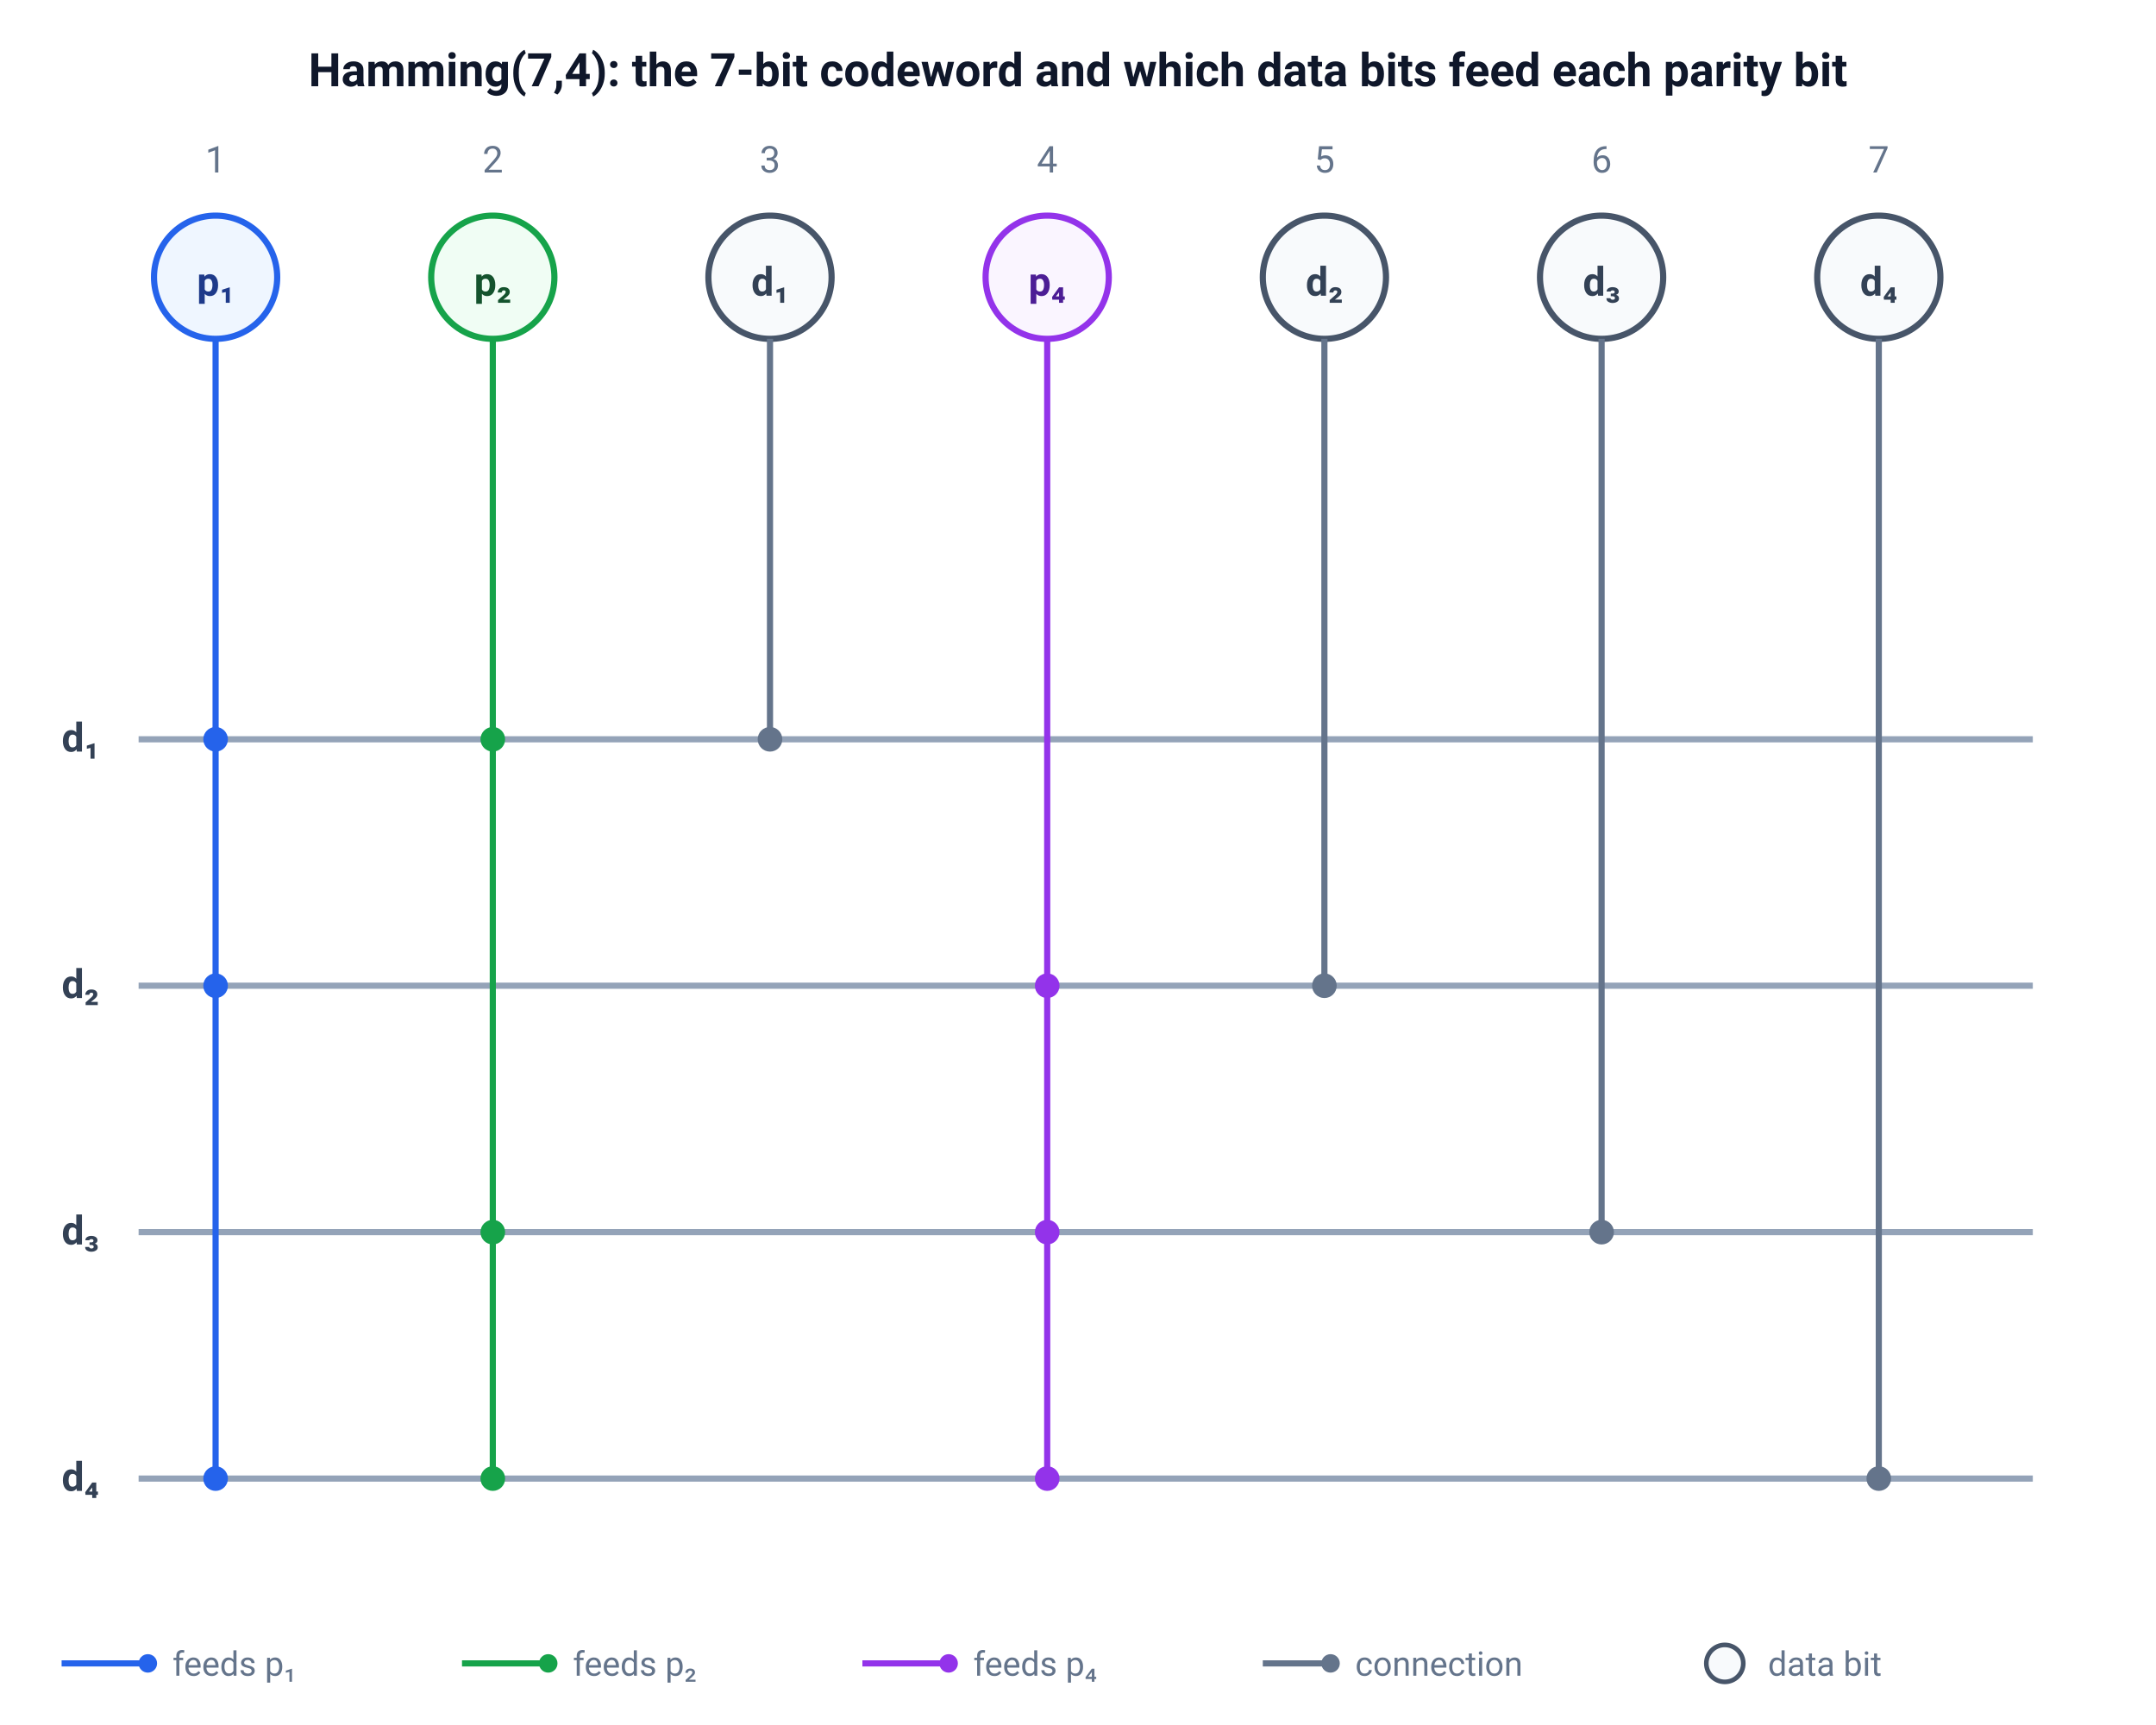
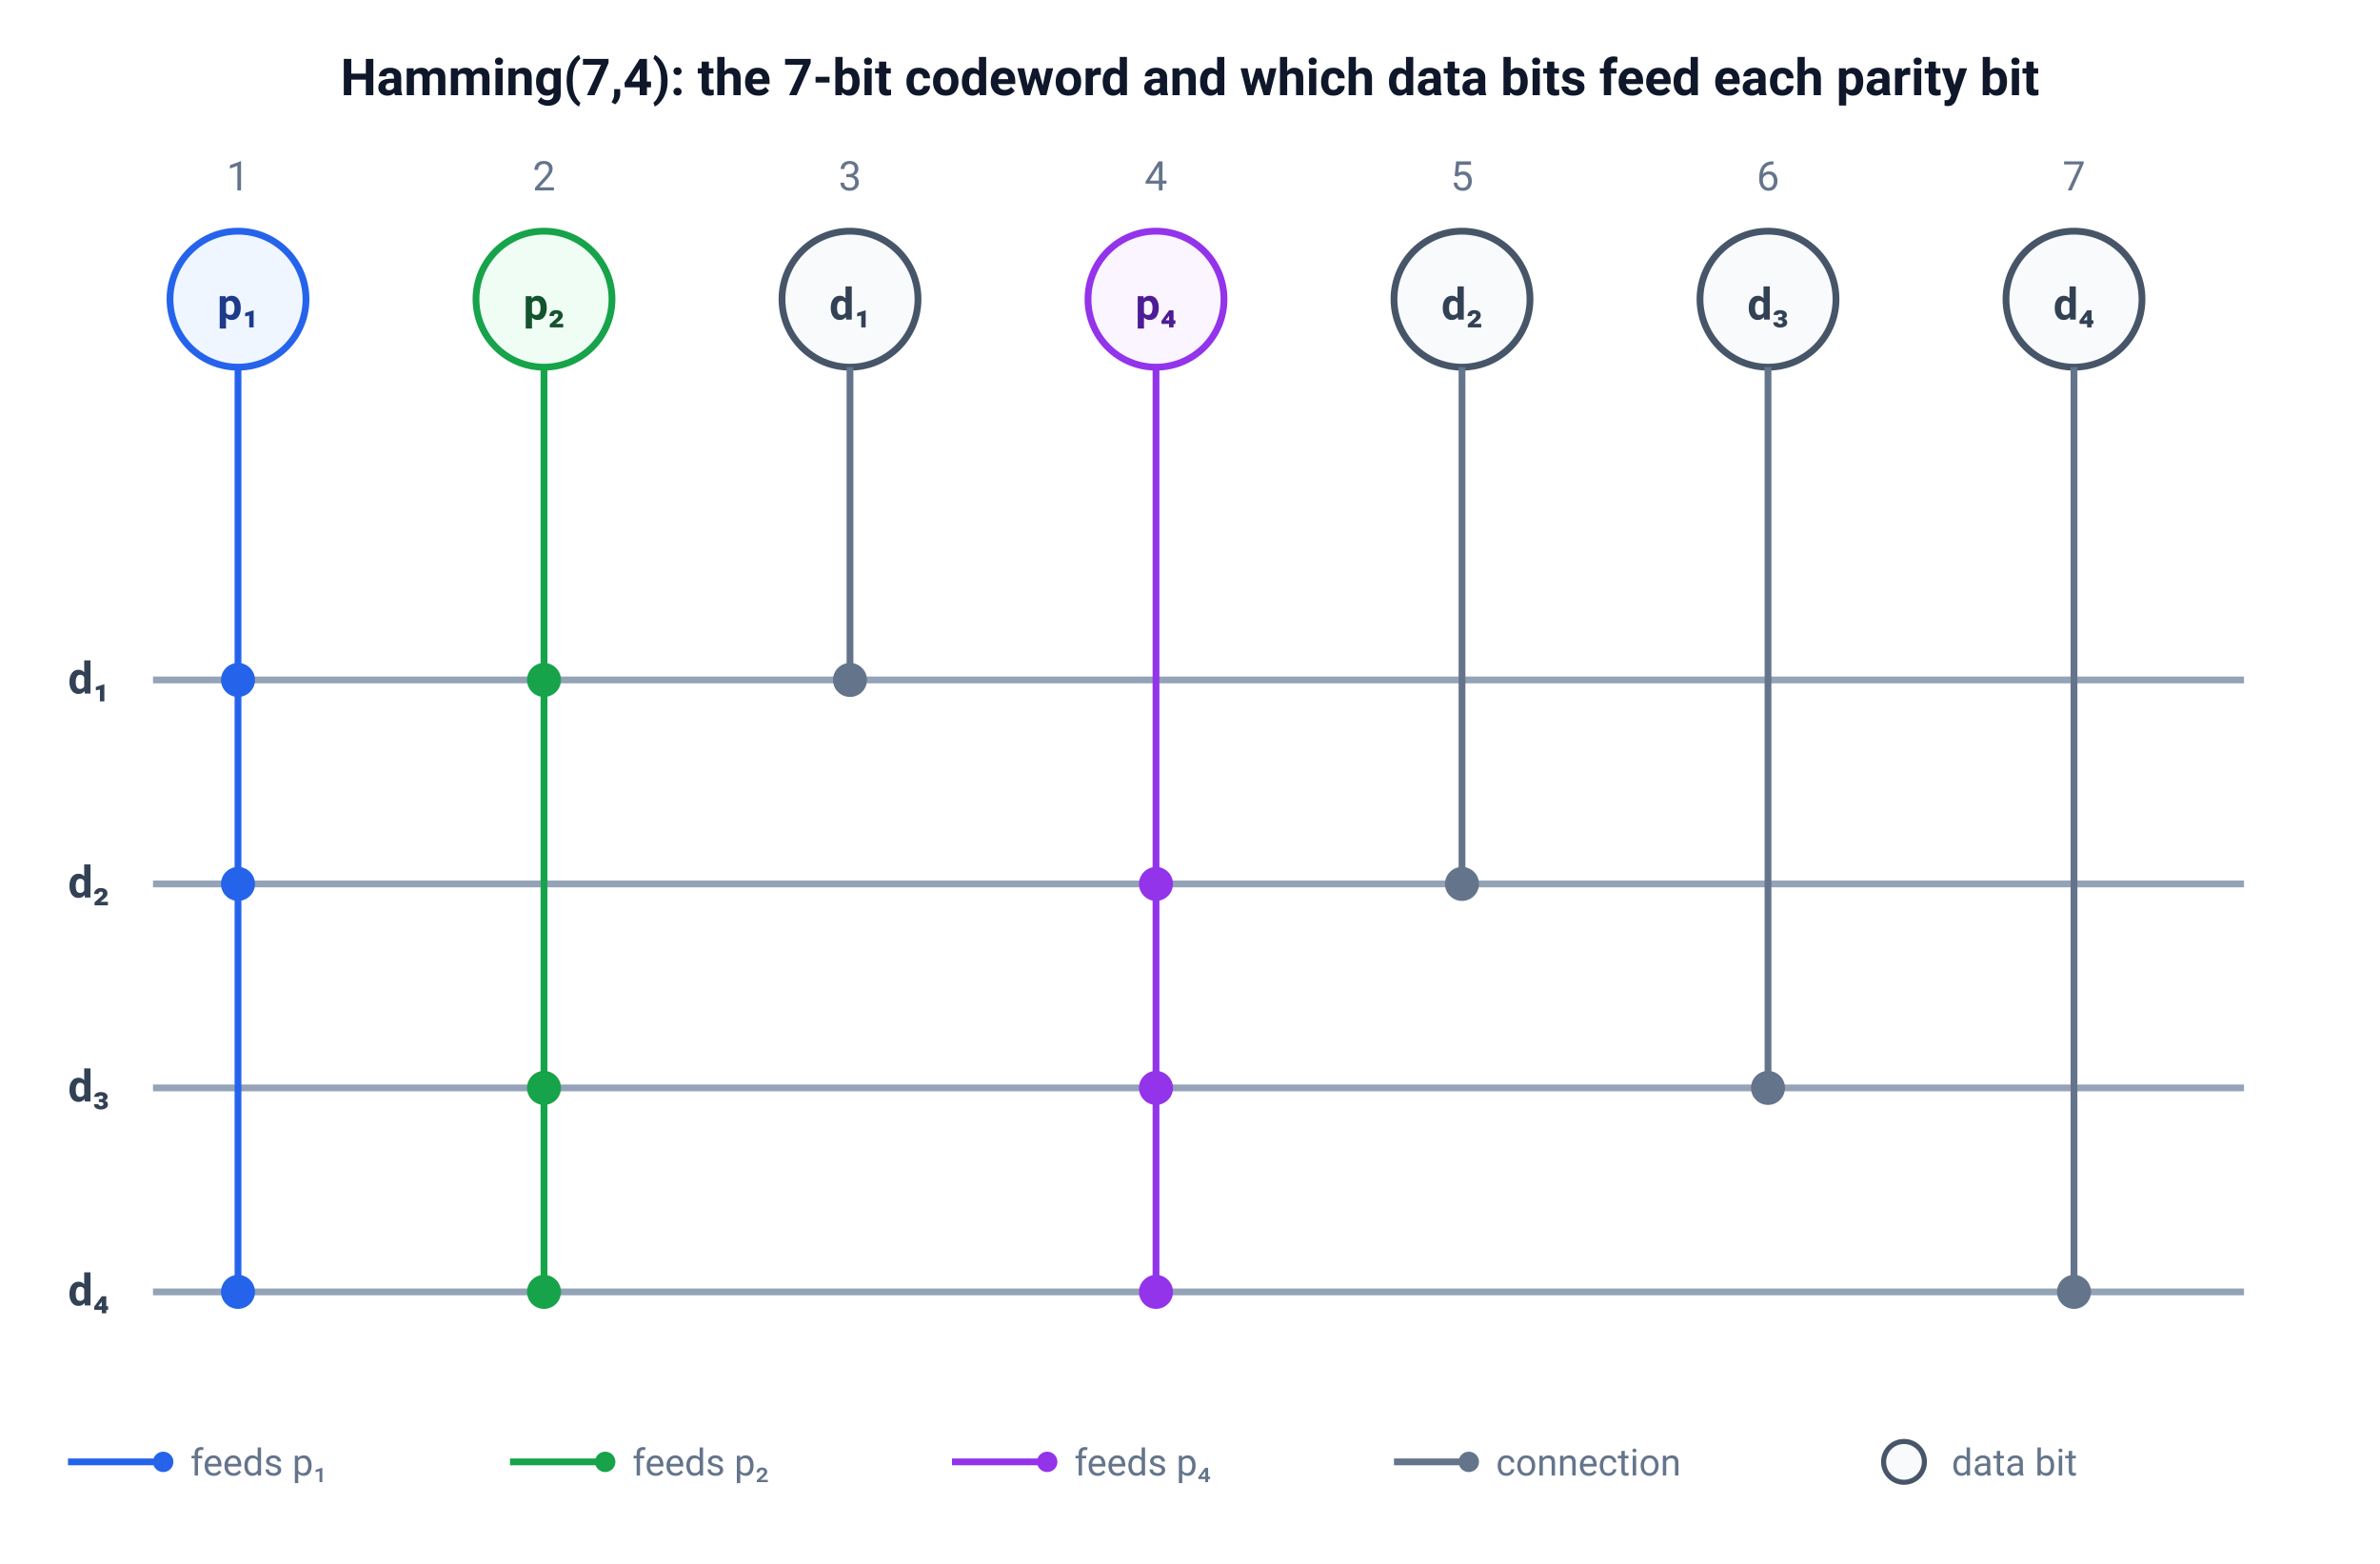
- <svg xmlns="http://www.w3.org/2000/svg" width="700" height="560" viewBox="0 0 700 560" font-family="ui-sans-serif, system-ui, -apple-system, Segoe UI, Roboto, Helvetica, Arial, sans-serif">
-   <rect x="0" y="0" width="700" height="560" fill="#ffffff" />
+ <svg xmlns="http://www.w3.org/2000/svg" width="700" height="460" viewBox="0 0 700 460" font-family="ui-sans-serif, system-ui, -apple-system, Segoe UI, Roboto, Helvetica, Arial, sans-serif">
+   <rect x="0" y="0" width="700" height="460" fill="#ffffff" />
  <text x="350" y="28" text-anchor="middle" font-size="15" font-weight="600" fill="#0f172a">Hamming(7,4): the 7-bit codeword and which data bits feed each parity bit</text>
  <g font-size="12" fill="#64748b" text-anchor="middle">
    <text x="70" y="56">1</text>
    <text x="160" y="56">2</text>
    <text x="250" y="56">3</text>
    <text x="340" y="56">4</text>
    <text x="430" y="56">5</text>
    <text x="520" y="56">6</text>
    <text x="610" y="56">7</text>
  </g>
  <g stroke="#94a3b8" stroke-width="2">
-     <line x1="45" y1="240" x2="660" y2="240" />
+     <line x1="45" y1="200" x2="660" y2="200" />
+     <line x1="45" y1="260" x2="660" y2="260" />
    <line x1="45" y1="320" x2="660" y2="320" />
-     <line x1="45" y1="400" x2="660" y2="400" />
-     <line x1="45" y1="480" x2="660" y2="480" />
+     <line x1="45" y1="380" x2="660" y2="380" />
  </g>
  <g font-size="13" font-weight="700" fill="#334155">
-     <text x="20" y="244">d₁</text>
-     <text x="20" y="324">d₂</text>
-     <text x="20" y="404">d₃</text>
-     <text x="20" y="484">d₄</text>
+     <text x="20" y="204">d₁</text>
+     <text x="20" y="264">d₂</text>
+     <text x="20" y="324">d₃</text>
+     <text x="20" y="384">d₄</text>
  </g>
  <g>
-     <circle cx="70" cy="90" r="20" fill="#eff6ff" stroke="#2563eb" stroke-width="2" />
-     <text x="70" y="96" text-anchor="middle" font-size="13" font-weight="700" fill="#1e3a8a">p₁</text>
-     <circle cx="160" cy="90" r="20" fill="#f0fdf4" stroke="#16a34a" stroke-width="2" />
-     <text x="160" y="96" text-anchor="middle" font-size="13" font-weight="700" fill="#14532d">p₂</text>
-     <circle cx="250" cy="90" r="20" fill="#f8fafc" stroke="#475569" stroke-width="2" />
-     <text x="250" y="96" text-anchor="middle" font-size="13" font-weight="700" fill="#334155">d₁</text>
-     <circle cx="340" cy="90" r="20" fill="#faf5ff" stroke="#9333ea" stroke-width="2" />
-     <text x="340" y="96" text-anchor="middle" font-size="13" font-weight="700" fill="#4c1d95">p₄</text>
-     <circle cx="430" cy="90" r="20" fill="#f8fafc" stroke="#475569" stroke-width="2" />
-     <text x="430" y="96" text-anchor="middle" font-size="13" font-weight="700" fill="#334155">d₂</text>
-     <circle cx="520" cy="90" r="20" fill="#f8fafc" stroke="#475569" stroke-width="2" />
-     <text x="520" y="96" text-anchor="middle" font-size="13" font-weight="700" fill="#334155">d₃</text>
-     <circle cx="610" cy="90" r="20" fill="#f8fafc" stroke="#475569" stroke-width="2" />
-     <text x="610" y="96" text-anchor="middle" font-size="13" font-weight="700" fill="#334155">d₄</text>
+     <circle cx="70" cy="88" r="20" fill="#eff6ff" stroke="#2563eb" stroke-width="2" />
+     <text x="70" y="94" text-anchor="middle" font-size="13" font-weight="700" fill="#1e3a8a">p₁</text>
+     <circle cx="160" cy="88" r="20" fill="#f0fdf4" stroke="#16a34a" stroke-width="2" />
+     <text x="160" y="94" text-anchor="middle" font-size="13" font-weight="700" fill="#14532d">p₂</text>
+     <circle cx="250" cy="88" r="20" fill="#f8fafc" stroke="#475569" stroke-width="2" />
+     <text x="250" y="94" text-anchor="middle" font-size="13" font-weight="700" fill="#334155">d₁</text>
+     <circle cx="340" cy="88" r="20" fill="#faf5ff" stroke="#9333ea" stroke-width="2" />
+     <text x="340" y="94" text-anchor="middle" font-size="13" font-weight="700" fill="#4c1d95">p₄</text>
+     <circle cx="430" cy="88" r="20" fill="#f8fafc" stroke="#475569" stroke-width="2" />
+     <text x="430" y="94" text-anchor="middle" font-size="13" font-weight="700" fill="#334155">d₂</text>
+     <circle cx="520" cy="88" r="20" fill="#f8fafc" stroke="#475569" stroke-width="2" />
+     <text x="520" y="94" text-anchor="middle" font-size="13" font-weight="700" fill="#334155">d₃</text>
+     <circle cx="610" cy="88" r="20" fill="#f8fafc" stroke="#475569" stroke-width="2" />
+     <text x="610" y="94" text-anchor="middle" font-size="13" font-weight="700" fill="#334155">d₄</text>
  </g>
  <g stroke-width="2">
-     <line x1="70" y1="110" x2="70" y2="480" stroke="#2563eb" />
-     <line x1="160" y1="110" x2="160" y2="480" stroke="#16a34a" />
-     <line x1="340" y1="110" x2="340" y2="480" stroke="#9333ea" />
-     <line x1="250" y1="110" x2="250" y2="240" stroke="#64748b" />
-     <line x1="430" y1="110" x2="430" y2="320" stroke="#64748b" />
-     <line x1="520" y1="110" x2="520" y2="400" stroke="#64748b" />
-     <line x1="610" y1="110" x2="610" y2="480" stroke="#64748b" />
+     <line x1="70" y1="108" x2="70" y2="380" stroke="#2563eb" />
+     <line x1="160" y1="108" x2="160" y2="380" stroke="#16a34a" />
+     <line x1="340" y1="108" x2="340" y2="380" stroke="#9333ea" />
+     <line x1="250" y1="108" x2="250" y2="200" stroke="#64748b" />
+     <line x1="430" y1="108" x2="430" y2="260" stroke="#64748b" />
+     <line x1="520" y1="108" x2="520" y2="320" stroke="#64748b" />
+     <line x1="610" y1="108" x2="610" y2="380" stroke="#64748b" />
  </g>
  <g>
-     <circle cx="70" cy="240" r="4" fill="#2563eb" />
-     <circle cx="70" cy="320" r="4" fill="#2563eb" />
-     <circle cx="70" cy="480" r="4" fill="#2563eb" />
-     <circle cx="160" cy="240" r="4" fill="#16a34a" />
-     <circle cx="160" cy="400" r="4" fill="#16a34a" />
-     <circle cx="160" cy="480" r="4" fill="#16a34a" />
-     <circle cx="340" cy="320" r="4" fill="#9333ea" />
-     <circle cx="340" cy="400" r="4" fill="#9333ea" />
-     <circle cx="340" cy="480" r="4" fill="#9333ea" />
-     <circle cx="250" cy="240" r="4" fill="#64748b" />
-     <circle cx="430" cy="320" r="4" fill="#64748b" />
-     <circle cx="520" cy="400" r="4" fill="#64748b" />
-     <circle cx="610" cy="480" r="4" fill="#64748b" />
+     <circle cx="70" cy="200" r="5" fill="#2563eb" />
+     <circle cx="70" cy="260" r="5" fill="#2563eb" />
+     <circle cx="70" cy="380" r="5" fill="#2563eb" />
+     <circle cx="160" cy="200" r="5" fill="#16a34a" />
+     <circle cx="160" cy="320" r="5" fill="#16a34a" />
+     <circle cx="160" cy="380" r="5" fill="#16a34a" />
+     <circle cx="340" cy="260" r="5" fill="#9333ea" />
+     <circle cx="340" cy="320" r="5" fill="#9333ea" />
+     <circle cx="340" cy="380" r="5" fill="#9333ea" />
+     <circle cx="250" cy="200" r="5" fill="#64748b" />
+     <circle cx="430" cy="260" r="5" fill="#64748b" />
+     <circle cx="520" cy="320" r="5" fill="#64748b" />
+     <circle cx="610" cy="380" r="5" fill="#64748b" />
  </g>
  <g font-size="11" fill="#64748b">
-     <line x1="20" y1="540" x2="48" y2="540" stroke="#2563eb" stroke-width="2" />
-     <circle cx="48" cy="540" r="3" fill="#2563eb" />
-     <text x="56" y="544">feeds p₁</text>
-     <line x1="150" y1="540" x2="178" y2="540" stroke="#16a34a" stroke-width="2" />
-     <circle cx="178" cy="540" r="3" fill="#16a34a" />
-     <text x="186" y="544">feeds p₂</text>
-     <line x1="280" y1="540" x2="308" y2="540" stroke="#9333ea" stroke-width="2" />
-     <circle cx="308" cy="540" r="3" fill="#9333ea" />
-     <text x="316" y="544">feeds p₄</text>
-     <line x1="410" y1="540" x2="432" y2="540" stroke="#64748b" stroke-width="2" />
-     <circle cx="432" cy="540" r="3" fill="#64748b" />
-     <text x="440" y="544">connection</text>
-     <circle cx="560" cy="540" r="6" fill="#f8fafc" stroke="#475569" stroke-width="1.5" />
-     <text x="574" y="544">data bit</text>
+     <line x1="20" y1="430" x2="48" y2="430" stroke="#2563eb" stroke-width="2" />
+     <circle cx="48" cy="430" r="3" fill="#2563eb" />
+     <text x="56" y="434">feeds p₁</text>
+     <line x1="150" y1="430" x2="178" y2="430" stroke="#16a34a" stroke-width="2" />
+     <circle cx="178" cy="430" r="3" fill="#16a34a" />
+     <text x="186" y="434">feeds p₂</text>
+     <line x1="280" y1="430" x2="308" y2="430" stroke="#9333ea" stroke-width="2" />
+     <circle cx="308" cy="430" r="3" fill="#9333ea" />
+     <text x="316" y="434">feeds p₄</text>
+     <line x1="410" y1="430" x2="432" y2="430" stroke="#64748b" stroke-width="2" />
+     <circle cx="432" cy="430" r="3" fill="#64748b" />
+     <text x="440" y="434">connection</text>
+     <circle cx="560" cy="430" r="6" fill="#f8fafc" stroke="#475569" stroke-width="1.5" />
+     <text x="574" y="434">data bit</text>
  </g>
</svg>
